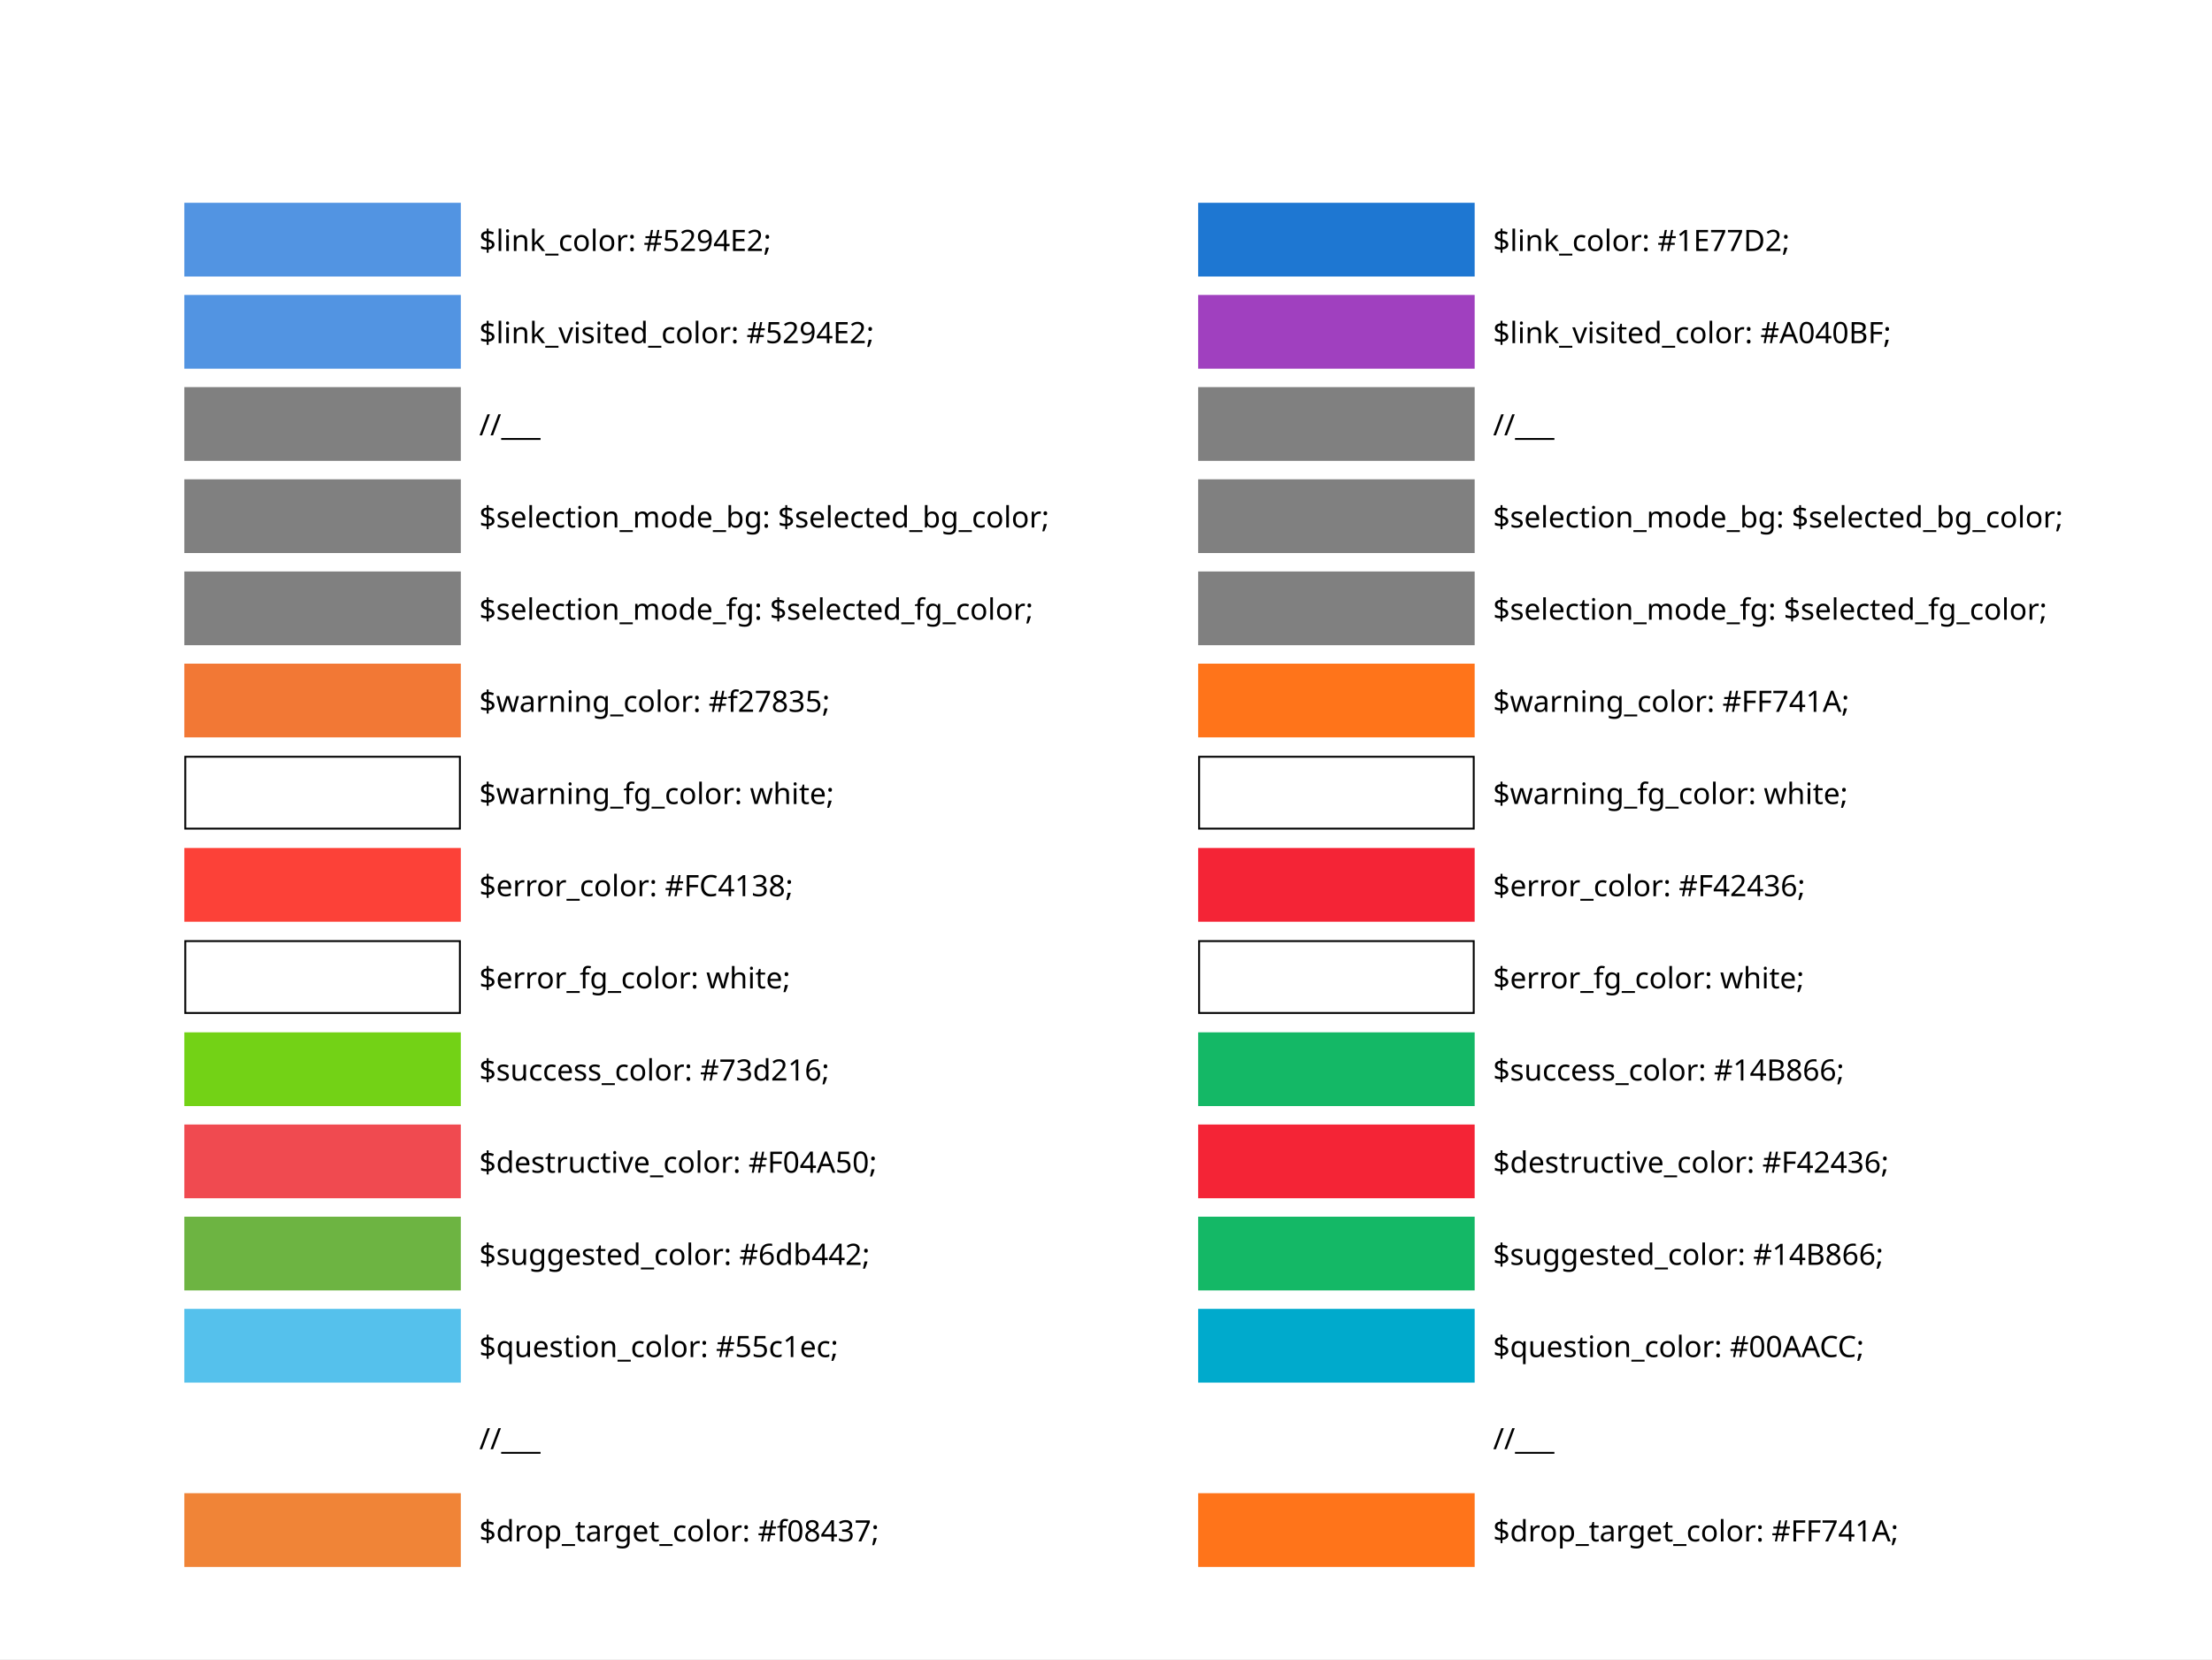
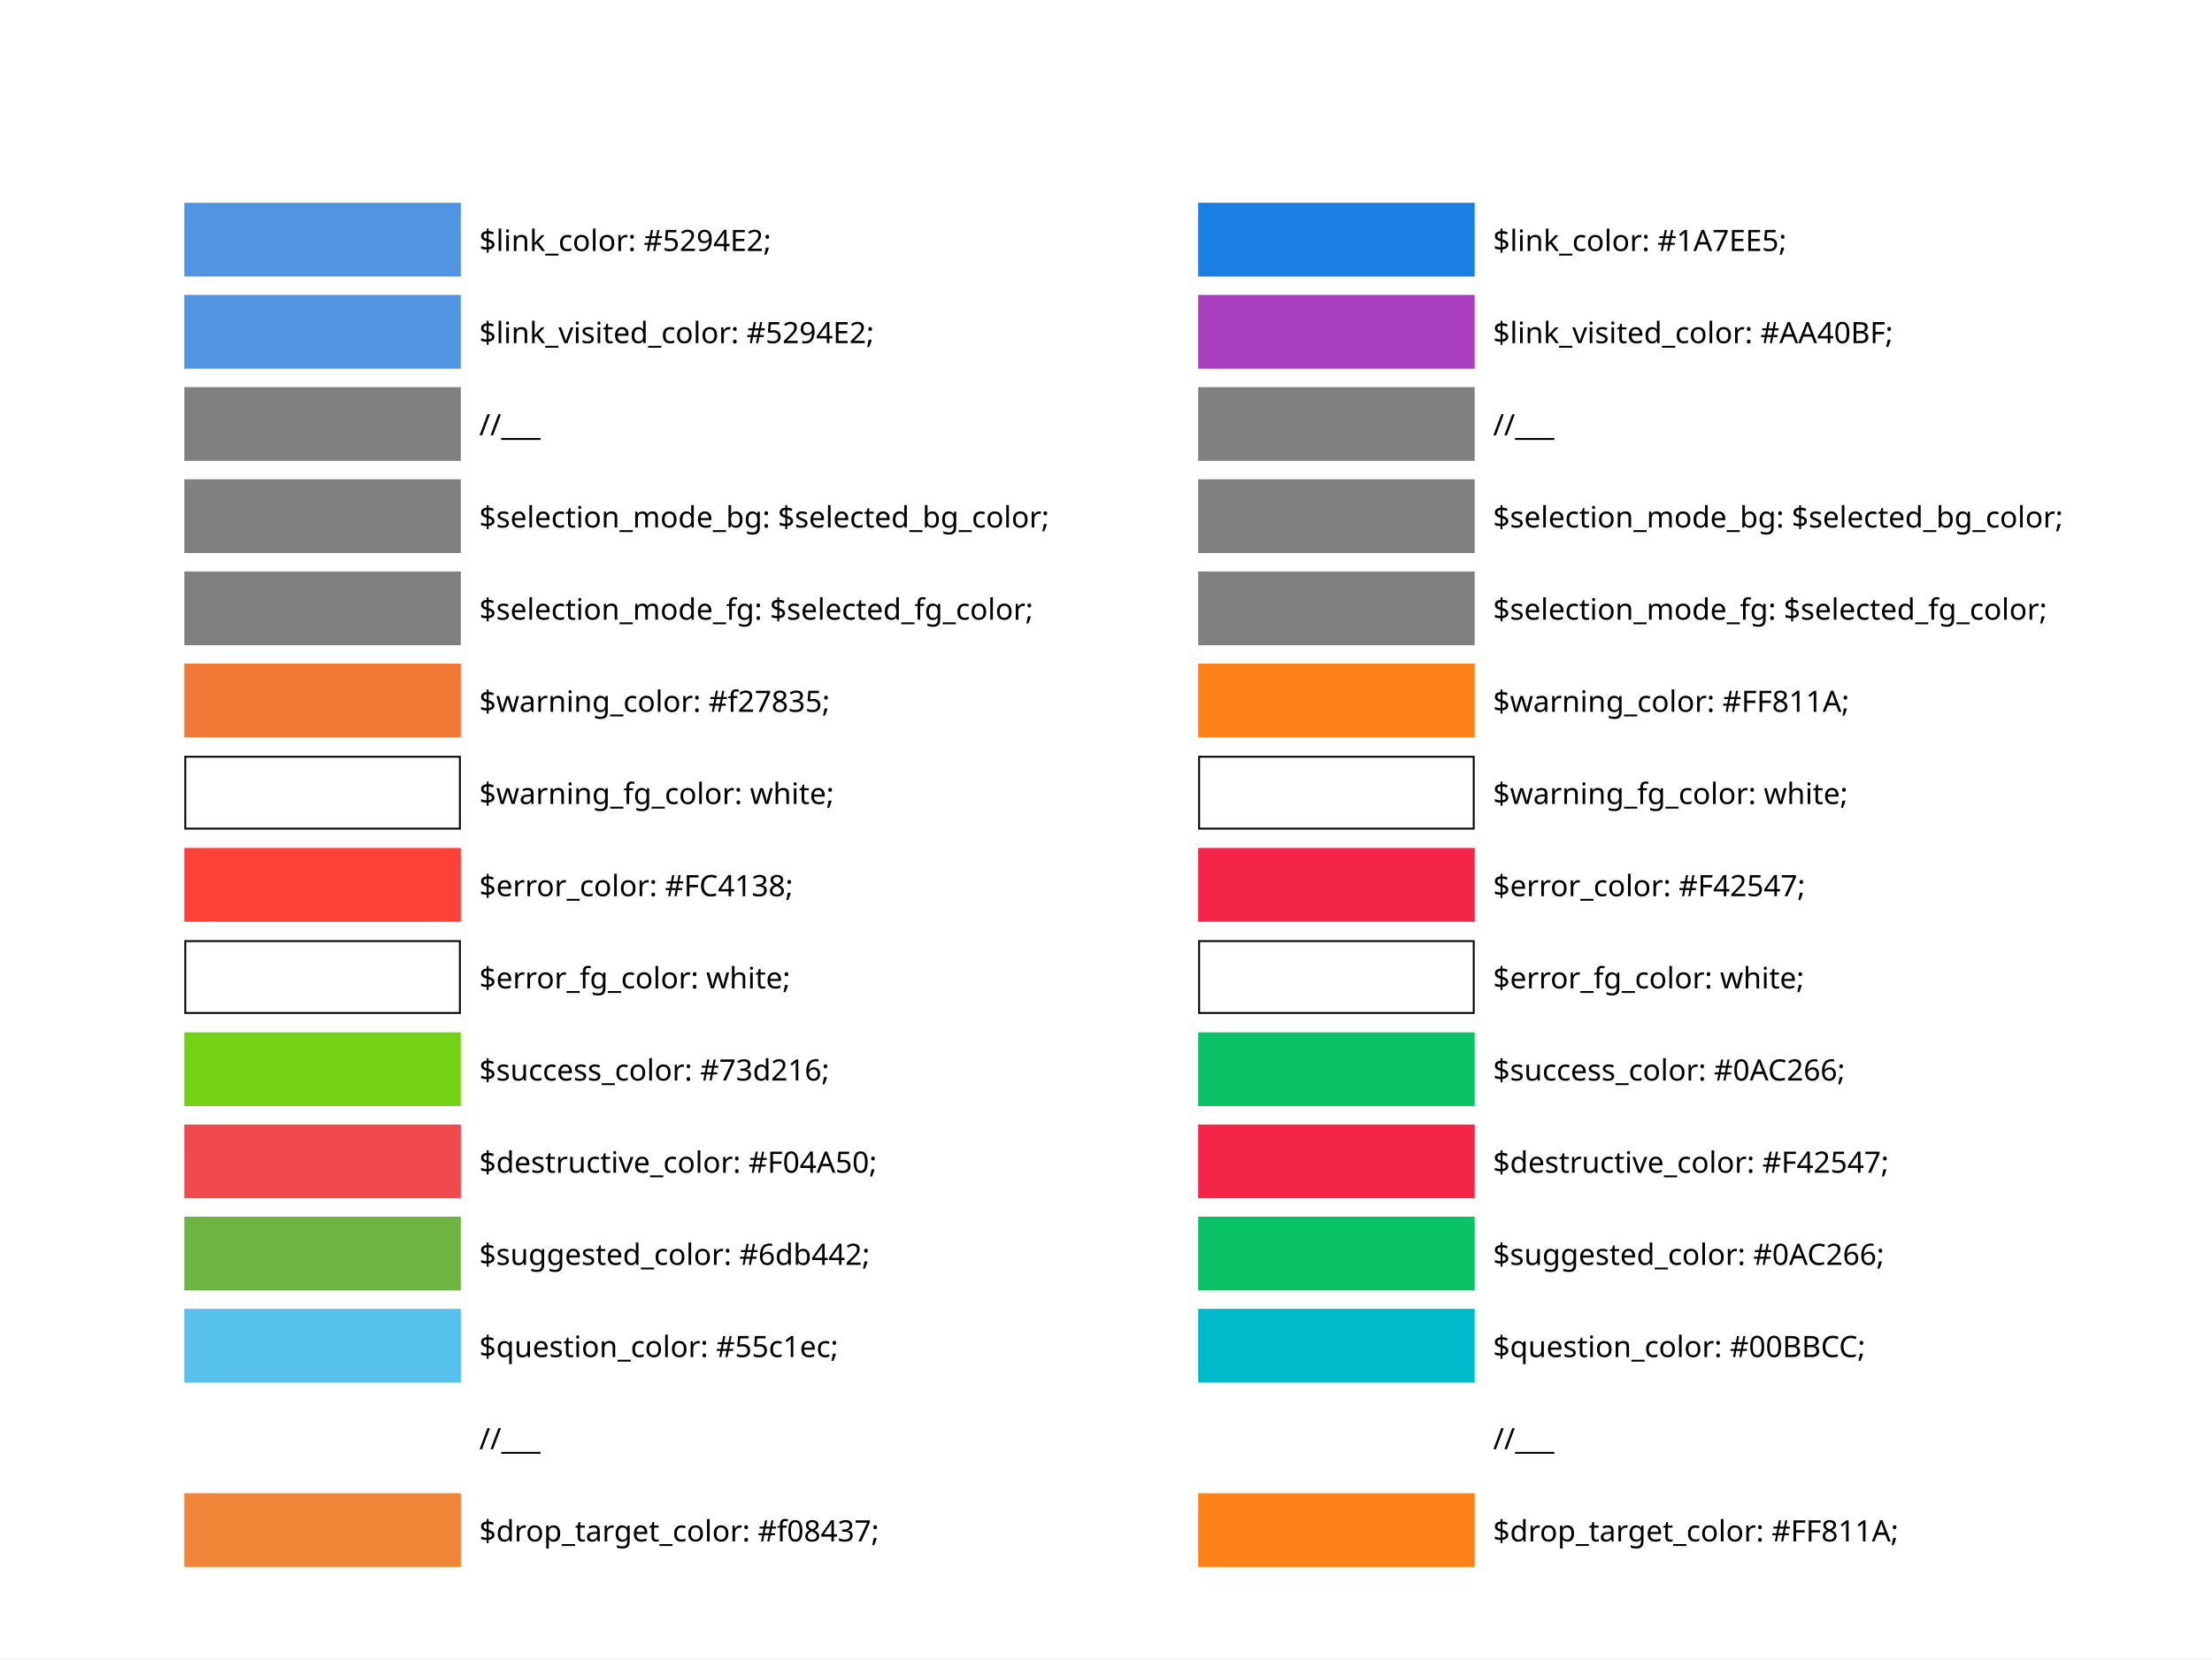
<svg xmlns="http://www.w3.org/2000/svg" id="svg8" version="1.1" viewBox="0 0 1200 900" height="900" width="1200">
  <defs id="defs2" />
  <g transform="translate(0,38.20002)" id="layer1">
    <rect rx="1.5995795e-15" y="-38.2" x="0" height="900" width="1200" id="rect876" style="fill:#ffffff;fill-opacity:1;stroke:none;stroke-width:4.948;stroke-miterlimit:4;stroke-dasharray:none;stroke-opacity:1" />
    <text id="text9" y="97.956" x="260" style="font-style:normal;font-weight:normal;font-size:16px;line-height:2;font-family:sans-serif;letter-spacing:0px;word-spacing:0px;fill:#000000;fill-opacity:1;stroke:none" xml:space="preserve">
      <tspan style="line-height:50px" y="97.956" x="260" id="tspan7">$link_color: #5294E2;</tspan>
      <tspan style="line-height:50px" id="tspan11" y="147.956" x="260">$link_visited_color: #5294E2;</tspan>
      <tspan style="line-height:50px" id="tspan13" y="197.956" x="260">//___</tspan>
      <tspan style="line-height:50px" id="tspan15" y="247.956" x="260">$selection_mode_bg: $selected_bg_color;</tspan>
      <tspan style="line-height:50px" id="tspan17" y="297.956" x="260">$selection_mode_fg: $selected_fg_color;</tspan>
      <tspan style="line-height:50px" id="tspan19" y="347.956" x="260">$warning_color: #f27835;</tspan>
      <tspan style="line-height:50px" id="tspan21" y="397.956" x="260">$warning_fg_color: white;</tspan>
      <tspan style="line-height:50px" id="tspan23" y="447.956" x="260">$error_color: #FC4138;</tspan>
      <tspan style="line-height:50px" id="tspan25" y="497.956" x="260">$error_fg_color: white;</tspan>
      <tspan style="line-height:50px" id="tspan27" y="547.956" x="260">$success_color: #73d216;</tspan>
      <tspan style="line-height:50px" id="tspan29" y="597.956" x="260">$destructive_color: #F04A50;</tspan>
      <tspan style="line-height:50px" id="tspan31" y="647.956" x="260">$suggested_color: #6db442;</tspan>
      <tspan style="line-height:50px" id="tspan33" y="697.956" x="260">$question_color: #55c1ec;</tspan>
      <tspan id="tspan1000" style="line-height:50px" y="747.956" x="260">//___</tspan>
      <tspan id="tspan1002" style="line-height:50px" y="797.956" x="260">$drop_target_color: #f08437;</tspan>
    </text>
    <rect y="671.8" x="100" height="40" width="150" id="rect35" style="fill:#55c1ec;fill-opacity:1;stroke-width:0.829" />
    <rect style="fill:#6db442;fill-opacity:1;stroke-width:0.829" id="use892" width="150" height="40" x="100" y="621.8" />
    <rect style="fill:#f04a50;fill-opacity:1;stroke-width:0.829" id="use894" width="150" height="40" x="100" y="571.8" />
    <rect style="fill:#73d216;fill-opacity:1;stroke-width:0.829" id="use896" width="150" height="40" x="100" y="521.8" />
    <rect style="fill:#ffffff;fill-opacity:1;stroke:#000000;stroke-width:1.015;stroke-miterlimit:4;stroke-dasharray:none;stroke-opacity:1" id="use898" width="148.985" height="38.985" x="100.508" y="472.308" />
    <rect style="fill:#fc4138;fill-opacity:1;stroke-width:0.829" id="use900" width="150" height="40" x="100" y="421.8" />
    <rect style="fill:#ffffff;fill-opacity:1;stroke:#000000;stroke-width:1.015;stroke-miterlimit:4;stroke-dasharray:none;stroke-opacity:1" id="use902" width="148.985" height="38.985" x="100.508" y="372.308" />
    <rect style="fill:#f27835;fill-opacity:1;stroke-width:0.829" id="use904" width="150" height="40" x="100" y="321.8" />
    <rect style="fill:#808080;fill-opacity:1;stroke-width:0.829" id="use906" width="150" height="40" x="100" y="271.8" />
    <rect style="fill:#808080;fill-opacity:1;stroke-width:0.829" id="use908" width="150" height="40" x="100" y="221.8" />
    <rect style="fill:#808080;fill-opacity:1;stroke-width:0.829" id="use910" width="150" height="40" x="100" y="171.8" />
    <rect style="fill:#5294e2;fill-opacity:1;stroke-width:0.829" id="use912" width="150" height="40" x="100" y="121.8" />
    <rect y="71.8" x="100" height="40" width="150" id="rect936" style="fill:#5294e2;fill-opacity:1;stroke-width:0.829" />
    <text xml:space="preserve" style="font-style:normal;font-weight:normal;font-size:16px;line-height:2;font-family:sans-serif;letter-spacing:0px;word-spacing:0px;fill:#000000;fill-opacity:1;stroke:none" x="810" y="97.956" id="text964">
-       <tspan id="tspan938" x="810" y="97.956" style="line-height:50px">$link_color: #1E77D2;</tspan>
-       <tspan x="810" y="147.956" id="tspan940" style="line-height:50px">$link_visited_color: #A040BF;</tspan>
+       <tspan id="tspan938" x="810" y="97.956" style="line-height:50px">$link_color: #1A7EE5;</tspan>
+       <tspan x="810" y="147.956" id="tspan940" style="line-height:50px">$link_visited_color: #AA40BF;</tspan>
      <tspan x="810" y="197.956" id="tspan942" style="line-height:50px">//___</tspan>
      <tspan x="810" y="247.956" id="tspan944" style="line-height:50px">$selection_mode_bg: $selected_bg_color;</tspan>
      <tspan x="810" y="297.956" id="tspan946" style="line-height:50px">$selection_mode_fg: $selected_fg_color;</tspan>
-       <tspan x="810" y="347.956" id="tspan948" style="line-height:50px">$warning_color: #FF741A;</tspan>
+       <tspan x="810" y="347.956" id="tspan948" style="line-height:50px">$warning_color: #FF811A;</tspan>
      <tspan x="810" y="397.956" id="tspan950" style="line-height:50px">$warning_fg_color: white;</tspan>
-       <tspan x="810" y="447.956" id="tspan952" style="line-height:50px">$error_color: #F42436;</tspan>
+       <tspan x="810" y="447.956" id="tspan952" style="line-height:50px">$error_color: #F42547;</tspan>
      <tspan x="810" y="497.956" id="tspan954" style="line-height:50px">$error_fg_color: white;</tspan>
-       <tspan x="810" y="547.956" id="tspan956" style="line-height:50px">$success_color: #14B866;</tspan>
-       <tspan x="810" y="597.956" id="tspan958" style="line-height:50px">$destructive_color: #F42436;</tspan>
-       <tspan x="810" y="647.956" id="tspan960" style="line-height:50px">$suggested_color: #14B866;</tspan>
-       <tspan x="810" y="697.956" id="tspan962" style="line-height:50px">$question_color: #00AACC;</tspan>
+       <tspan x="810" y="547.956" id="tspan956" style="line-height:50px">$success_color: #0AC266;</tspan>
+       <tspan x="810" y="597.956" id="tspan958" style="line-height:50px">$destructive_color: #F42547;</tspan>
+       <tspan x="810" y="647.956" id="tspan960" style="line-height:50px">$suggested_color: #0AC266;</tspan>
+       <tspan x="810" y="697.956" id="tspan962" style="line-height:50px">$question_color: #00BBCC;</tspan>
      <tspan id="tspan1004" x="810" y="747.956" style="line-height:50px">//___</tspan>
-       <tspan id="tspan1006" x="810" y="797.956" style="line-height:50px">$drop_target_color: #FF741A;</tspan>
+       <tspan id="tspan1006" x="810" y="797.956" style="line-height:50px">$drop_target_color: #FF811A;</tspan>
    </text>
-     <rect style="fill:#00aacc;fill-opacity:1;stroke-width:0.829" id="rect966" width="150" height="40" x="650" y="671.8" />
-     <rect y="621.8" x="650" height="40" width="150" id="rect968" style="fill:#14b866;fill-opacity:1;stroke-width:0.829" />
-     <rect y="571.8" x="650" height="40" width="150" id="rect970" style="fill:#f42436;fill-opacity:1;stroke-width:0.829" />
-     <rect y="521.8" x="650" height="40" width="150" id="rect972" style="fill:#14b866;fill-opacity:1;stroke-width:0.829" />
+     <rect style="fill:#00bbcc;fill-opacity:1;stroke-width:0.829" id="rect966" width="150" height="40" x="650" y="671.8" />
+     <rect y="621.8" x="650" height="40" width="150" id="rect968" style="fill:#0ac266;fill-opacity:1;stroke-width:0.829" />
+     <rect y="571.8" x="650" height="40" width="150" id="rect970" style="fill:#f42547;fill-opacity:1;stroke-width:0.829" />
+     <rect y="521.8" x="650" height="40" width="150" id="rect972" style="fill:#0ac266;fill-opacity:1;stroke-width:0.829" />
    <rect y="472.308" x="650.508" height="38.985" width="148.985" id="rect974" style="fill:#ffffff;fill-opacity:1;stroke:#000000;stroke-width:1.015;stroke-miterlimit:4;stroke-dasharray:none;stroke-opacity:1" />
-     <rect y="421.8" x="650" height="40" width="150" id="rect976" style="fill:#f42436;fill-opacity:1;stroke-width:0.829" />
+     <rect y="421.8" x="650" height="40" width="150" id="rect976" style="fill:#f42547;fill-opacity:1;stroke-width:0.829" />
    <rect y="372.308" x="650.508" height="38.985" width="148.985" id="rect978" style="fill:#ffffff;fill-opacity:1;stroke:#000000;stroke-width:1.015;stroke-miterlimit:4;stroke-dasharray:none;stroke-opacity:1" />
-     <rect y="321.8" x="650" height="40" width="150" id="rect980" style="fill:#ff741a;fill-opacity:1;stroke-width:0.829" />
+     <rect y="321.8" x="650" height="40" width="150" id="rect980" style="fill:#ff811a;fill-opacity:1;stroke-width:0.829" />
    <rect y="271.8" x="650" height="40" width="150" id="rect982" style="fill:#808080;fill-opacity:1;stroke-width:0.829" />
    <rect y="221.8" x="650" height="40" width="150" id="rect984" style="fill:#808080;fill-opacity:1;stroke-width:0.829" />
    <rect y="171.8" x="650" height="40" width="150" id="rect986" style="fill:#808080;fill-opacity:1;stroke-width:0.829" />
-     <rect y="121.8" x="650" height="40" width="150" id="rect988" style="fill:#a040bf;fill-opacity:1;stroke-width:0.829" />
-     <rect style="fill:#1e77d2;fill-opacity:1;stroke-width:0.829" id="rect990" width="150" height="40" x="650" y="71.8" />
+     <rect y="121.8" x="650" height="40" width="150" id="rect988" style="fill:#aa40bf;fill-opacity:1;stroke-width:0.829" />
+     <rect style="fill:#1a7ee5;fill-opacity:1;stroke-width:0.829" id="rect990" width="150" height="40" x="650" y="71.8" />
    <rect style="fill:#f08437;fill-opacity:1;stroke-width:0.829" id="rect1008" width="150" height="40" x="100" y="771.8" />
-     <rect y="771.8" x="650" height="40" width="150" id="rect1010" style="fill:#ff741a;fill-opacity:1;stroke-width:0.829" />
+     <rect y="771.8" x="650" height="40" width="150" id="rect1010" style="fill:#ff811a;fill-opacity:1;stroke-width:0.829" />
  </g>
</svg>
